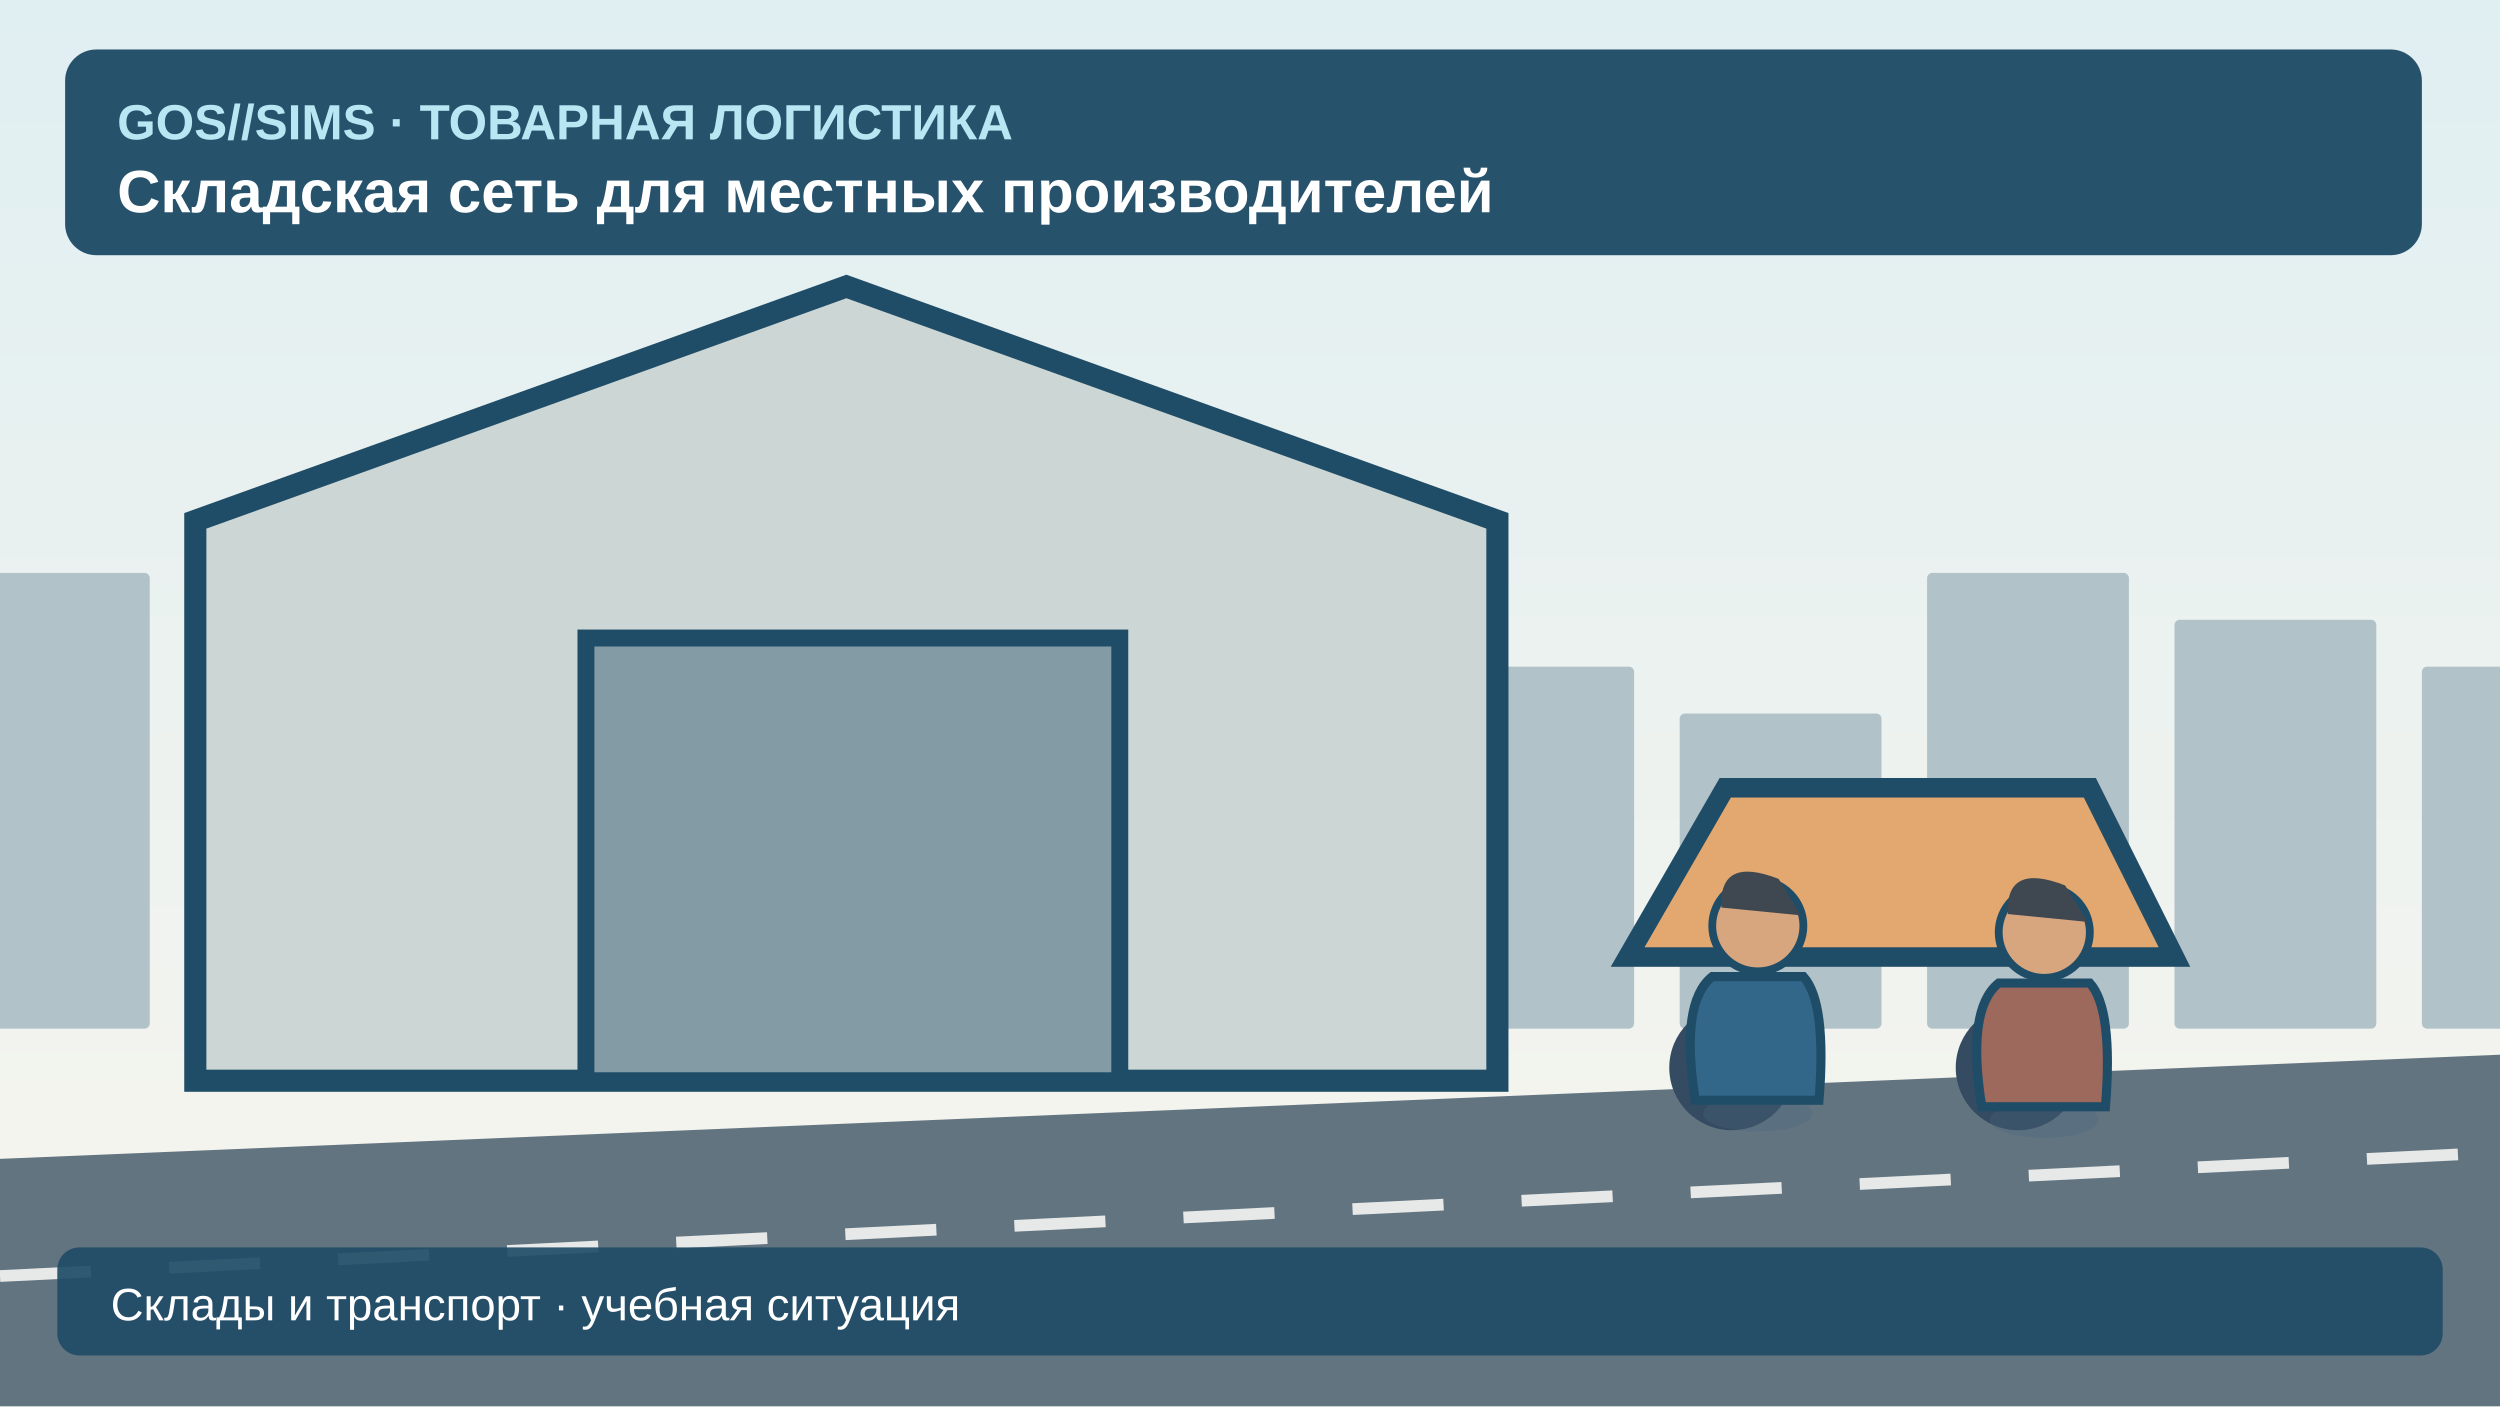
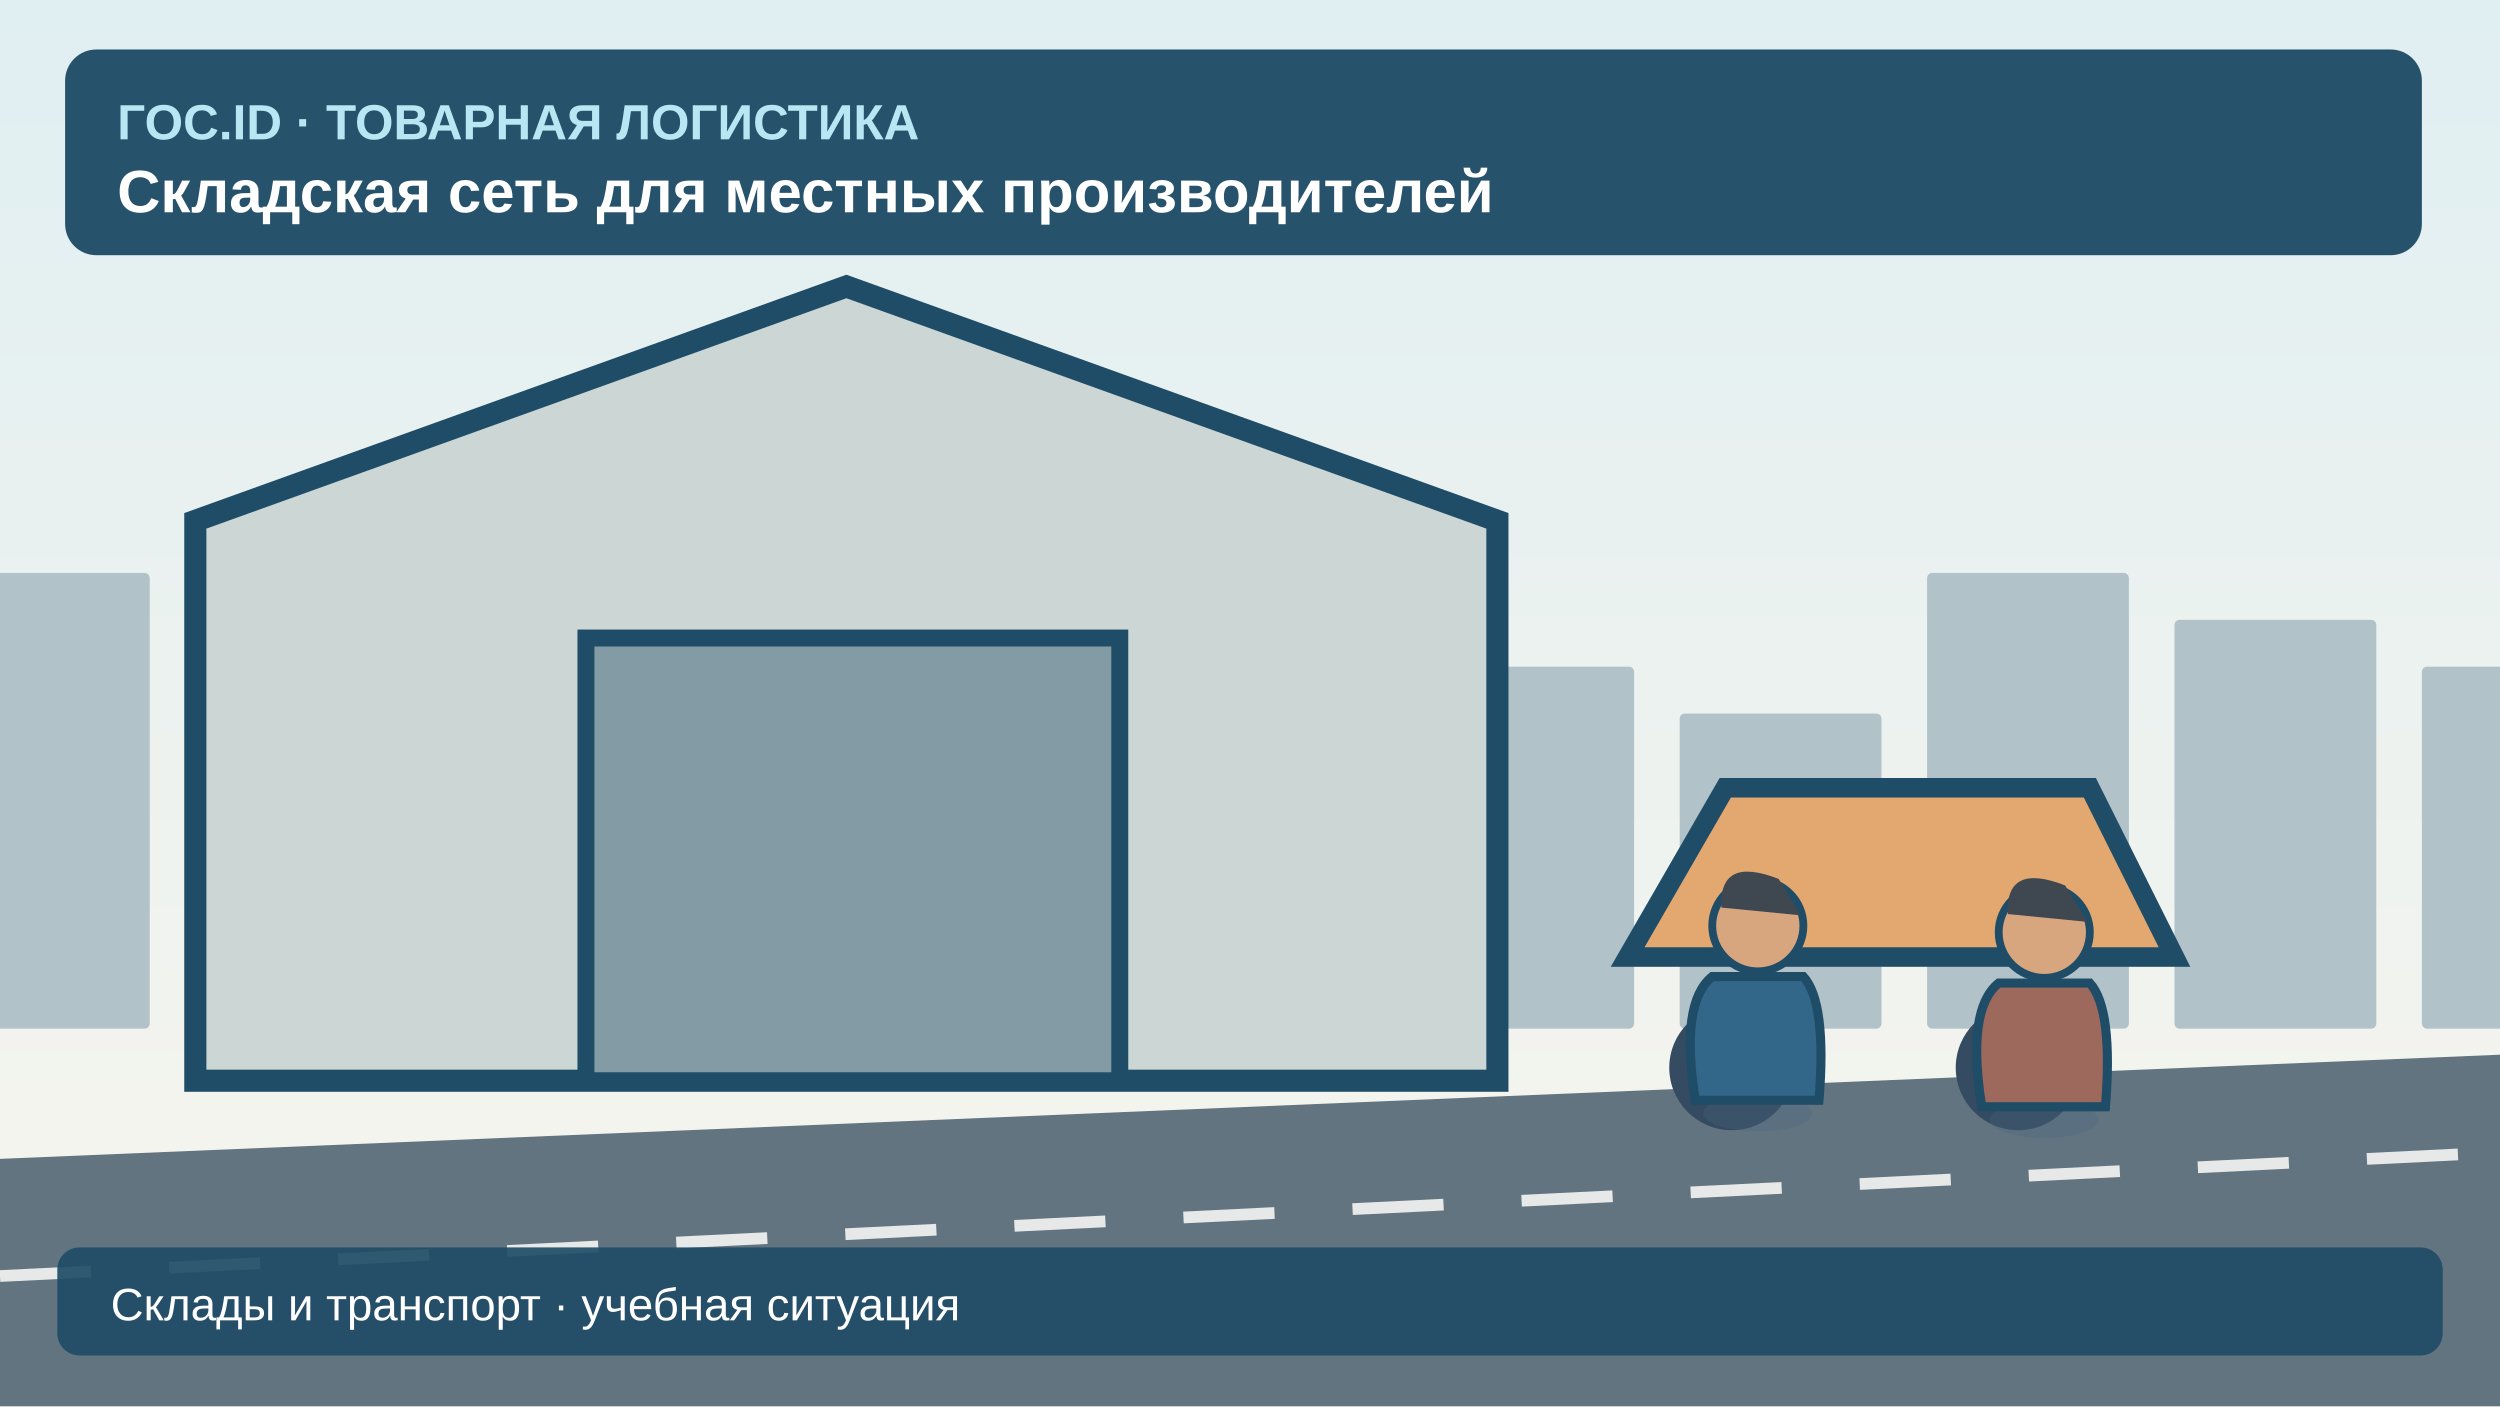
<svg xmlns="http://www.w3.org/2000/svg" width="1920" height="1080" viewBox="0 0 1920 1080" role="img" aria-label="Складская сеть для местных производителей">
  <defs>
    <linearGradient id="sky" x1="0" y1="0" x2="0" y2="1">
      <stop stop-color="#e0eff2" />
      <stop offset="1" stop-color="#f8f5ed" />
    </linearGradient>
    <linearGradient id="glass">
      <stop stop-color="#8abbd2" />
      <stop offset="1" stop-color="#c8e6ee" />
    </linearGradient>
  </defs>
  <rect width="1920" height="1080" fill="url(#sky)" />
  <g fill="#b1c2c9">
    <rect x="-40" y="440" width="155" height="350" rx="4" />
    <rect x="150" y="476" width="155" height="314" rx="4" />
    <rect x="340" y="512" width="155" height="278" rx="4" />
    <rect x="530" y="548" width="155" height="242" rx="4" />
    <rect x="720" y="440" width="155" height="350" rx="4" />
    <rect x="910" y="476" width="155" height="314" rx="4" />
    <rect x="1100" y="512" width="155" height="278" rx="4" />
    <rect x="1290" y="548" width="155" height="242" rx="4" />
    <rect x="1480" y="440" width="155" height="350" rx="4" />
    <rect x="1670" y="476" width="155" height="314" rx="4" />
    <rect x="1860" y="512" width="155" height="278" rx="4" />
  </g>
  <path d="M0 890L1920 810V1080H0Z" fill="#637481" />
  <path d="M0 980L1920 885" stroke="#e6e9e7" stroke-width="9" stroke-dasharray="70 60" />
  <path d="M150 830V400L650 220L1150 400V830Z" fill="#ccd6d4" stroke="#1f4c67" stroke-width="17" />
  <rect x="450" y="490" width="410" height="340" fill="#829ba5" stroke="#1f4c67" stroke-width="13" />
  <path d="M1250 735h420l-65-130h-280Z" fill="#e2a86f" stroke="#1f4c67" stroke-width="15" />
  <circle cx="1330" cy="820" r="48" fill="#344b61" />
  <circle cx="1550" cy="820" r="48" fill="#344b61" />
  <g transform="translate(1350,700)">
    <ellipse cx="0" cy="155" rx="42" ry="14" fill="#476478" opacity=".3" />
    <path d="M-35 50Q-60 70-48 145H47Q53 70 35 50Z" fill="#32678a" stroke="#1f4c67" stroke-width="7" />
    <circle cy="11" r="35" fill="#d8a67e" stroke="#1f4c67" stroke-width="6" />
    <path d="M-28-3Q-30-43 16-25L33 3" fill="#3f4750" />
  </g>
  <g transform="translate(1570,705)">
    <ellipse cx="0" cy="155" rx="42" ry="14" fill="#476478" opacity=".3" />
    <path d="M-35 50Q-60 70-48 145H47Q53 70 35 50Z" fill="#9d695d" stroke="#1f4c67" stroke-width="7" />
    <circle cy="11" r="35" fill="#d8a67e" stroke="#1f4c67" stroke-width="6" />
    <path d="M-28-3Q-30-43 16-25L33 3" fill="#3f4750" />
  </g>
  <rect x="50" y="38" width="1810" height="158" rx="24" fill="#1f4c67" opacity=".96" />
-   <text x="90" y="107" font-family="Arial,sans-serif" font-size="38" font-weight="700" fill="#b9e6f3">GOS//SIMS  ·  ТОВАРНАЯ ЛОГИСТИКА</text>
+   <text x="90" y="107" font-family="Arial,sans-serif" font-size="38" font-weight="700" fill="#b9e6f3">ГОС.ID  ·  ТОВАРНАЯ ЛОГИСТИКА</text>
  <text x="90" y="163" font-family="Arial,sans-serif" font-size="46" font-weight="700" fill="#ffffff">Складская сеть для местных производителей</text>
  <rect x="44" y="958" width="1832" height="83" rx="17" fill="#1f4c67" opacity=".92" />
  <text x="85" y="1014" font-family="Arial,sans-serif" font-size="35" fill="#ffffff">Склады и транспорт · учебная ситуация</text>
</svg>
